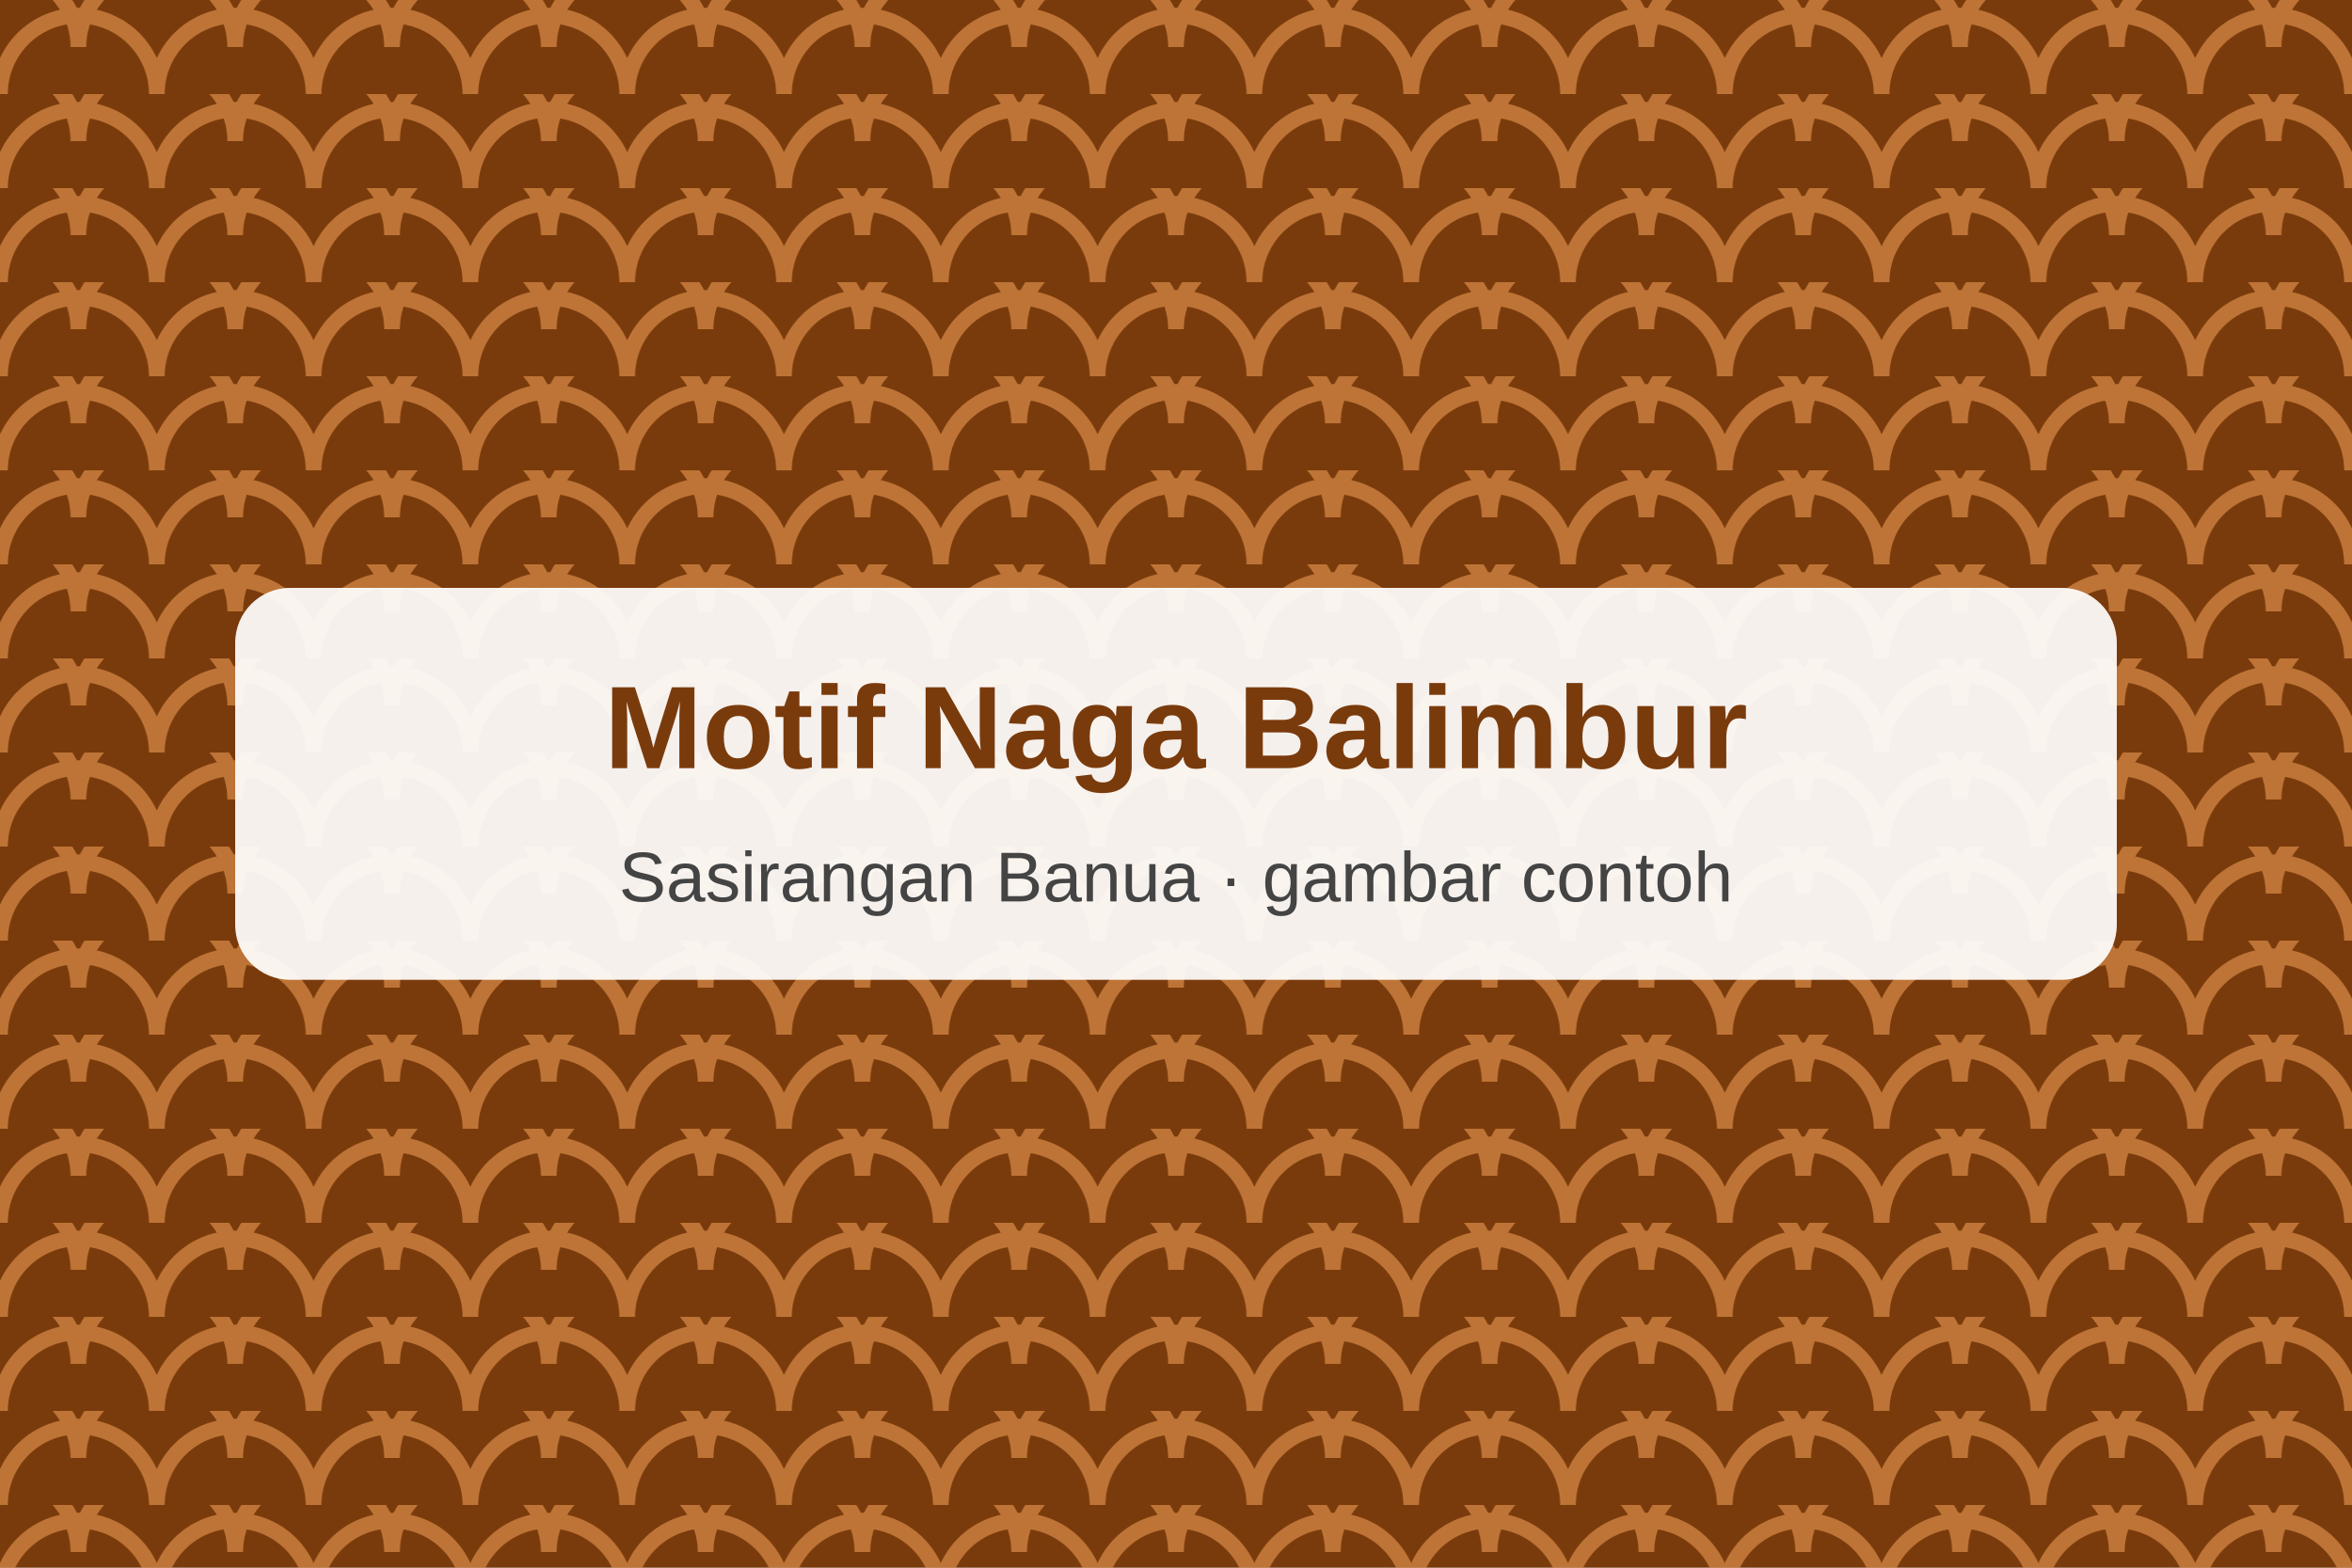
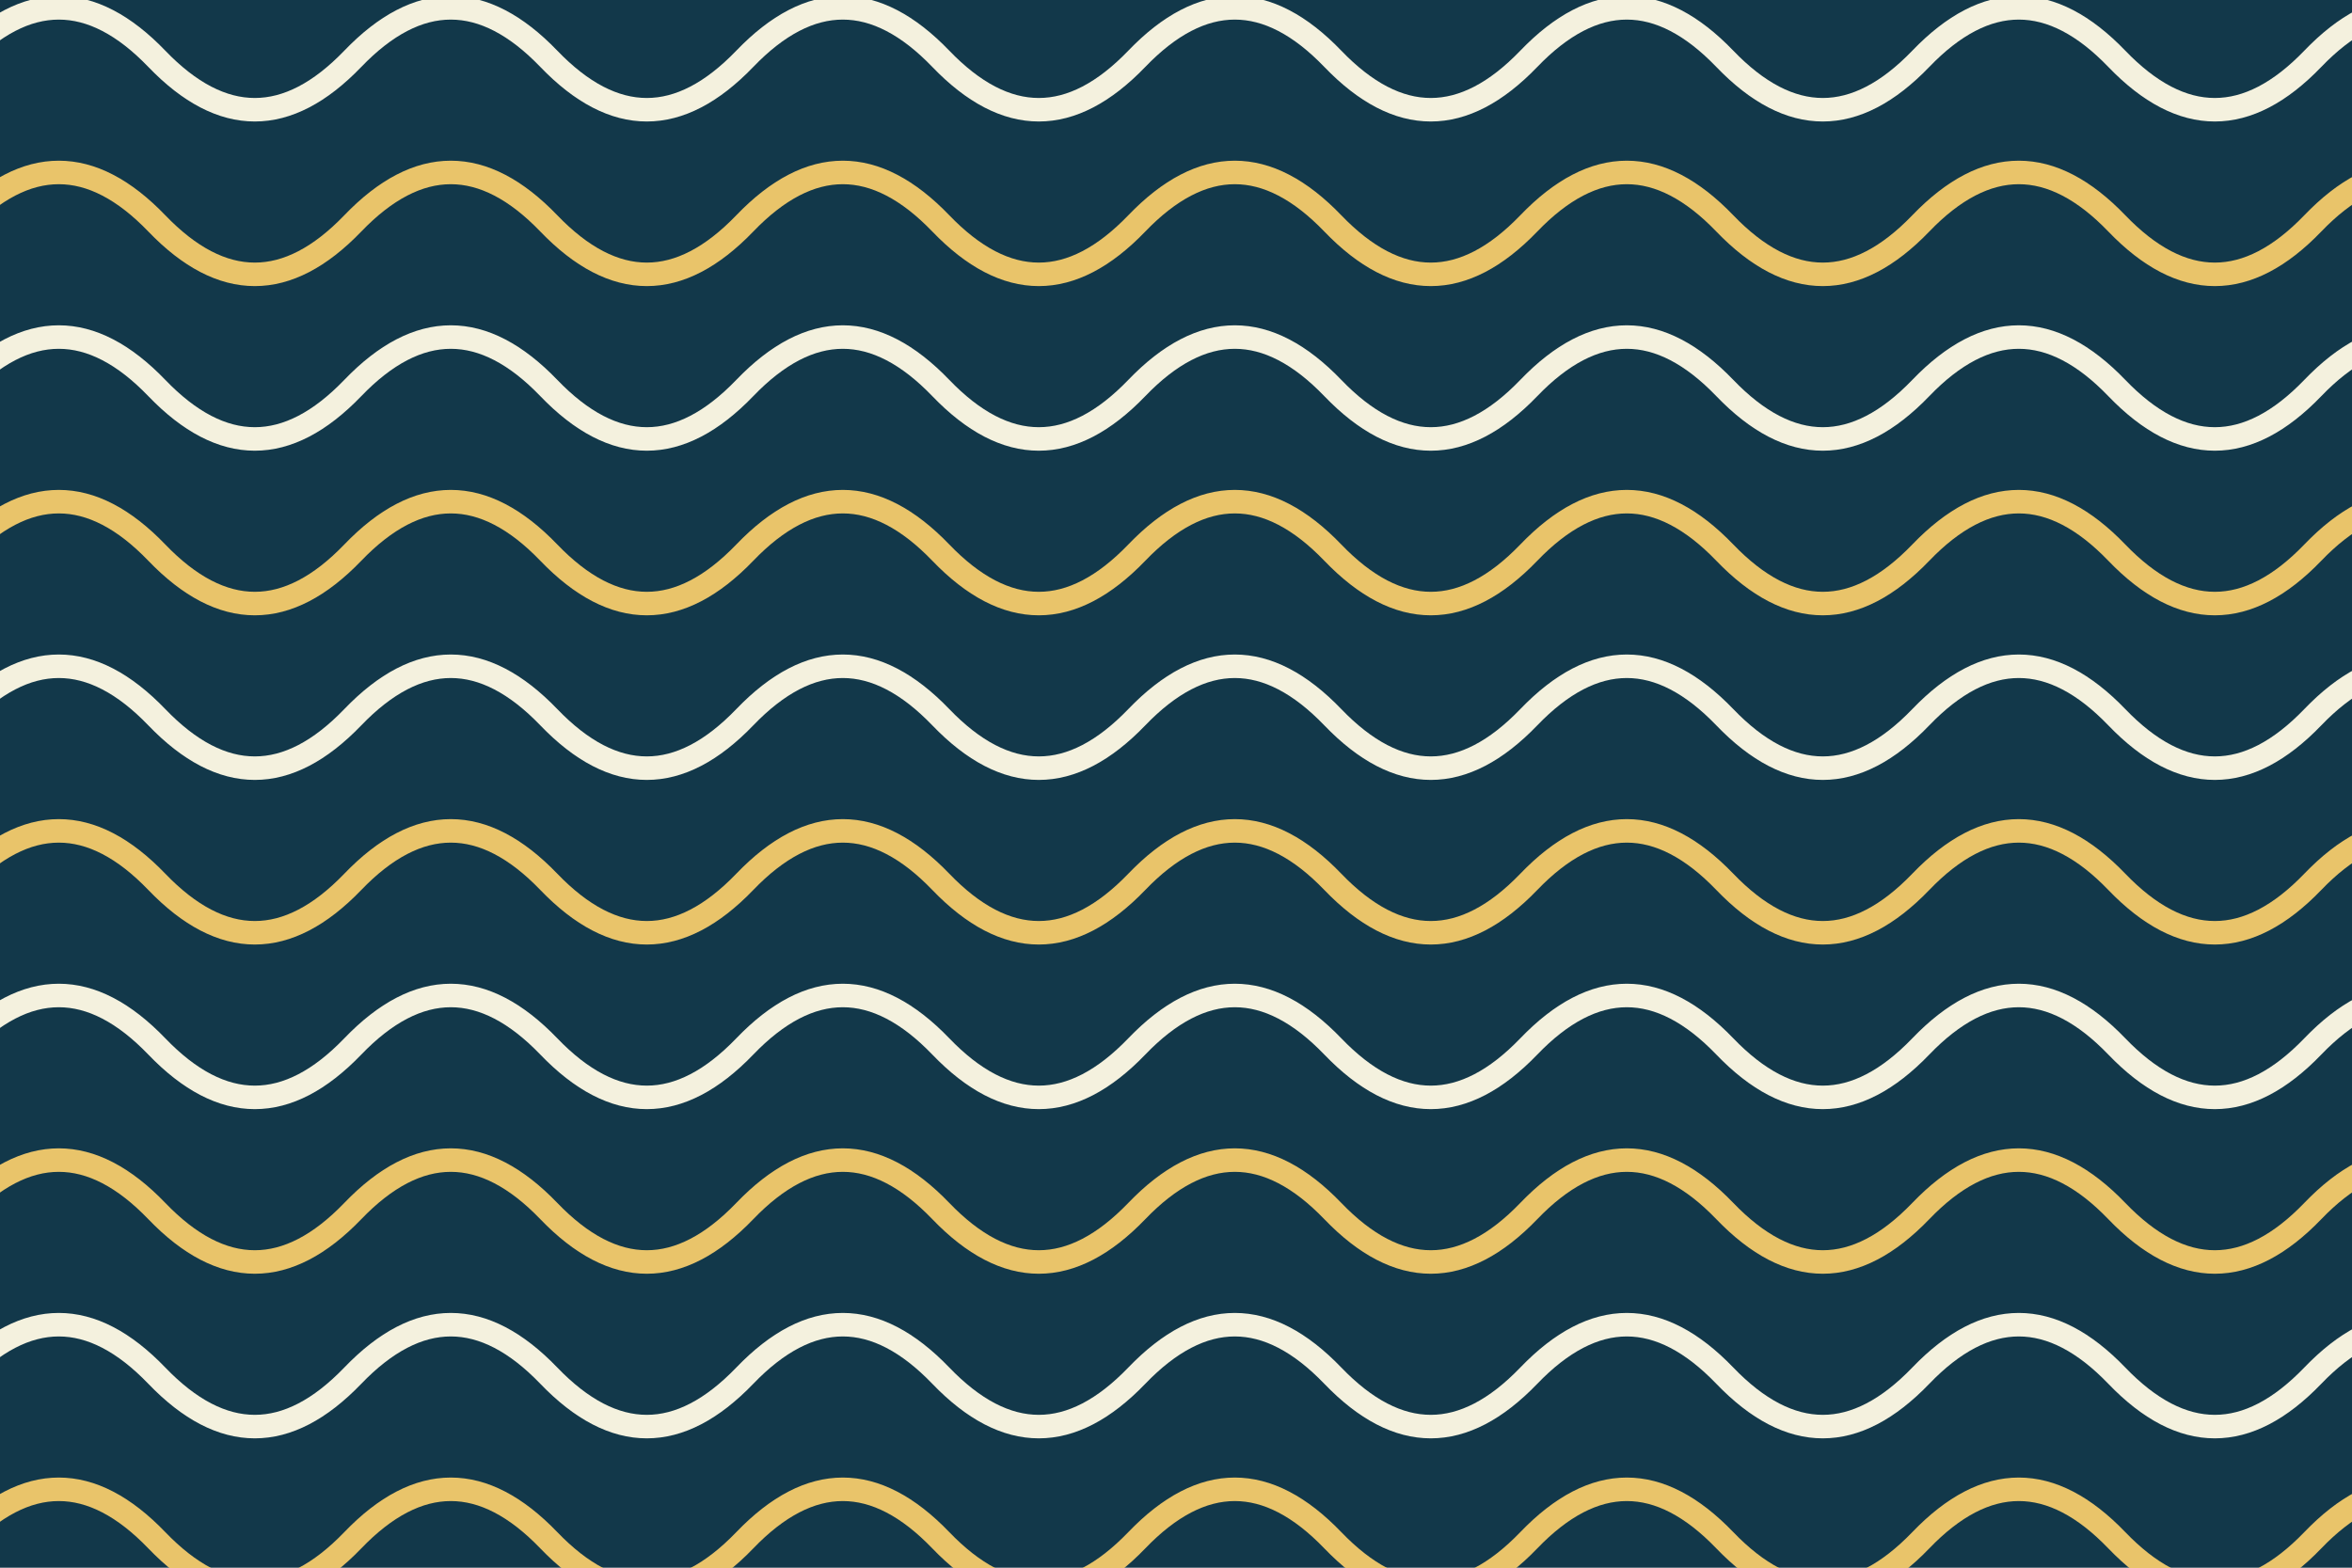
- <svg xmlns="http://www.w3.org/2000/svg" width="600" height="400" viewBox="0 0 600 400">
-   <defs>
-     <pattern id="p" width="40" height="24" patternUnits="userSpaceOnUse">
-       <path d="M0 24 A20 20 0 0 1 40 24" fill="none" stroke="#f4a259" stroke-width="4" />
-       <path d="M-20 12 A20 20 0 0 1 20 12 M20 12 A20 20 0 0 1 60 12" fill="none" stroke="#f4a259" stroke-width="4" />
-     </pattern>
-   </defs>
-   <rect width="600" height="400" fill="#7a3b0c" />
-   <rect width="600" height="400" fill="url(#p)" opacity="0.55" />
-   <rect x="60" y="150" width="480" height="100" rx="14" fill="#ffffff" opacity="0.92" />
-   <text x="300" y="196" text-anchor="middle" font-family="Segoe UI, Arial, sans-serif" font-size="30" font-weight="700" fill="#7a3b0c">Motif Naga Balimbur</text>
-   <text x="300" y="230" text-anchor="middle" font-family="Segoe UI, Arial, sans-serif" font-size="18" fill="#444">Sasirangan Banua · gambar contoh</text>
+ <svg xmlns="http://www.w3.org/2000/svg" viewBox="0 0 600 400" width="600" height="400">
+   <rect width="600" height="400" fill="#12384a" />
+   <path d="M-10,15 q25,-26 50,0 t50,0 q25,-26 50,0 t50,0 q25,-26 50,0 t50,0 q25,-26 50,0 t50,0 q25,-26 50,0 t50,0 q25,-26 50,0 t50,0 q25,-26 50,0 t50,0" fill="none" stroke="#f4f1de" stroke-width="6" />
+   <path d="M-10,57 q25,-26 50,0 t50,0 q25,-26 50,0 t50,0 q25,-26 50,0 t50,0 q25,-26 50,0 t50,0 q25,-26 50,0 t50,0 q25,-26 50,0 t50,0 q25,-26 50,0 t50,0" fill="none" stroke="#e9c46a" stroke-width="6" />
+   <path d="M-10,99 q25,-26 50,0 t50,0 q25,-26 50,0 t50,0 q25,-26 50,0 t50,0 q25,-26 50,0 t50,0 q25,-26 50,0 t50,0 q25,-26 50,0 t50,0 q25,-26 50,0 t50,0" fill="none" stroke="#f4f1de" stroke-width="6" />
+   <path d="M-10,141 q25,-26 50,0 t50,0 q25,-26 50,0 t50,0 q25,-26 50,0 t50,0 q25,-26 50,0 t50,0 q25,-26 50,0 t50,0 q25,-26 50,0 t50,0 q25,-26 50,0 t50,0" fill="none" stroke="#e9c46a" stroke-width="6" />
+   <path d="M-10,183 q25,-26 50,0 t50,0 q25,-26 50,0 t50,0 q25,-26 50,0 t50,0 q25,-26 50,0 t50,0 q25,-26 50,0 t50,0 q25,-26 50,0 t50,0 q25,-26 50,0 t50,0" fill="none" stroke="#f4f1de" stroke-width="6" />
+   <path d="M-10,225 q25,-26 50,0 t50,0 q25,-26 50,0 t50,0 q25,-26 50,0 t50,0 q25,-26 50,0 t50,0 q25,-26 50,0 t50,0 q25,-26 50,0 t50,0 q25,-26 50,0 t50,0" fill="none" stroke="#e9c46a" stroke-width="6" />
+   <path d="M-10,267 q25,-26 50,0 t50,0 q25,-26 50,0 t50,0 q25,-26 50,0 t50,0 q25,-26 50,0 t50,0 q25,-26 50,0 t50,0 q25,-26 50,0 t50,0 q25,-26 50,0 t50,0" fill="none" stroke="#f4f1de" stroke-width="6" />
+   <path d="M-10,309 q25,-26 50,0 t50,0 q25,-26 50,0 t50,0 q25,-26 50,0 t50,0 q25,-26 50,0 t50,0 q25,-26 50,0 t50,0 q25,-26 50,0 t50,0 q25,-26 50,0 t50,0" fill="none" stroke="#e9c46a" stroke-width="6" />
+   <path d="M-10,351 q25,-26 50,0 t50,0 q25,-26 50,0 t50,0 q25,-26 50,0 t50,0 q25,-26 50,0 t50,0 q25,-26 50,0 t50,0 q25,-26 50,0 t50,0 q25,-26 50,0 t50,0" fill="none" stroke="#f4f1de" stroke-width="6" />
+   <path d="M-10,393 q25,-26 50,0 t50,0 q25,-26 50,0 t50,0 q25,-26 50,0 t50,0 q25,-26 50,0 t50,0 q25,-26 50,0 t50,0 q25,-26 50,0 t50,0 q25,-26 50,0 t50,0" fill="none" stroke="#e9c46a" stroke-width="6" />
</svg>
